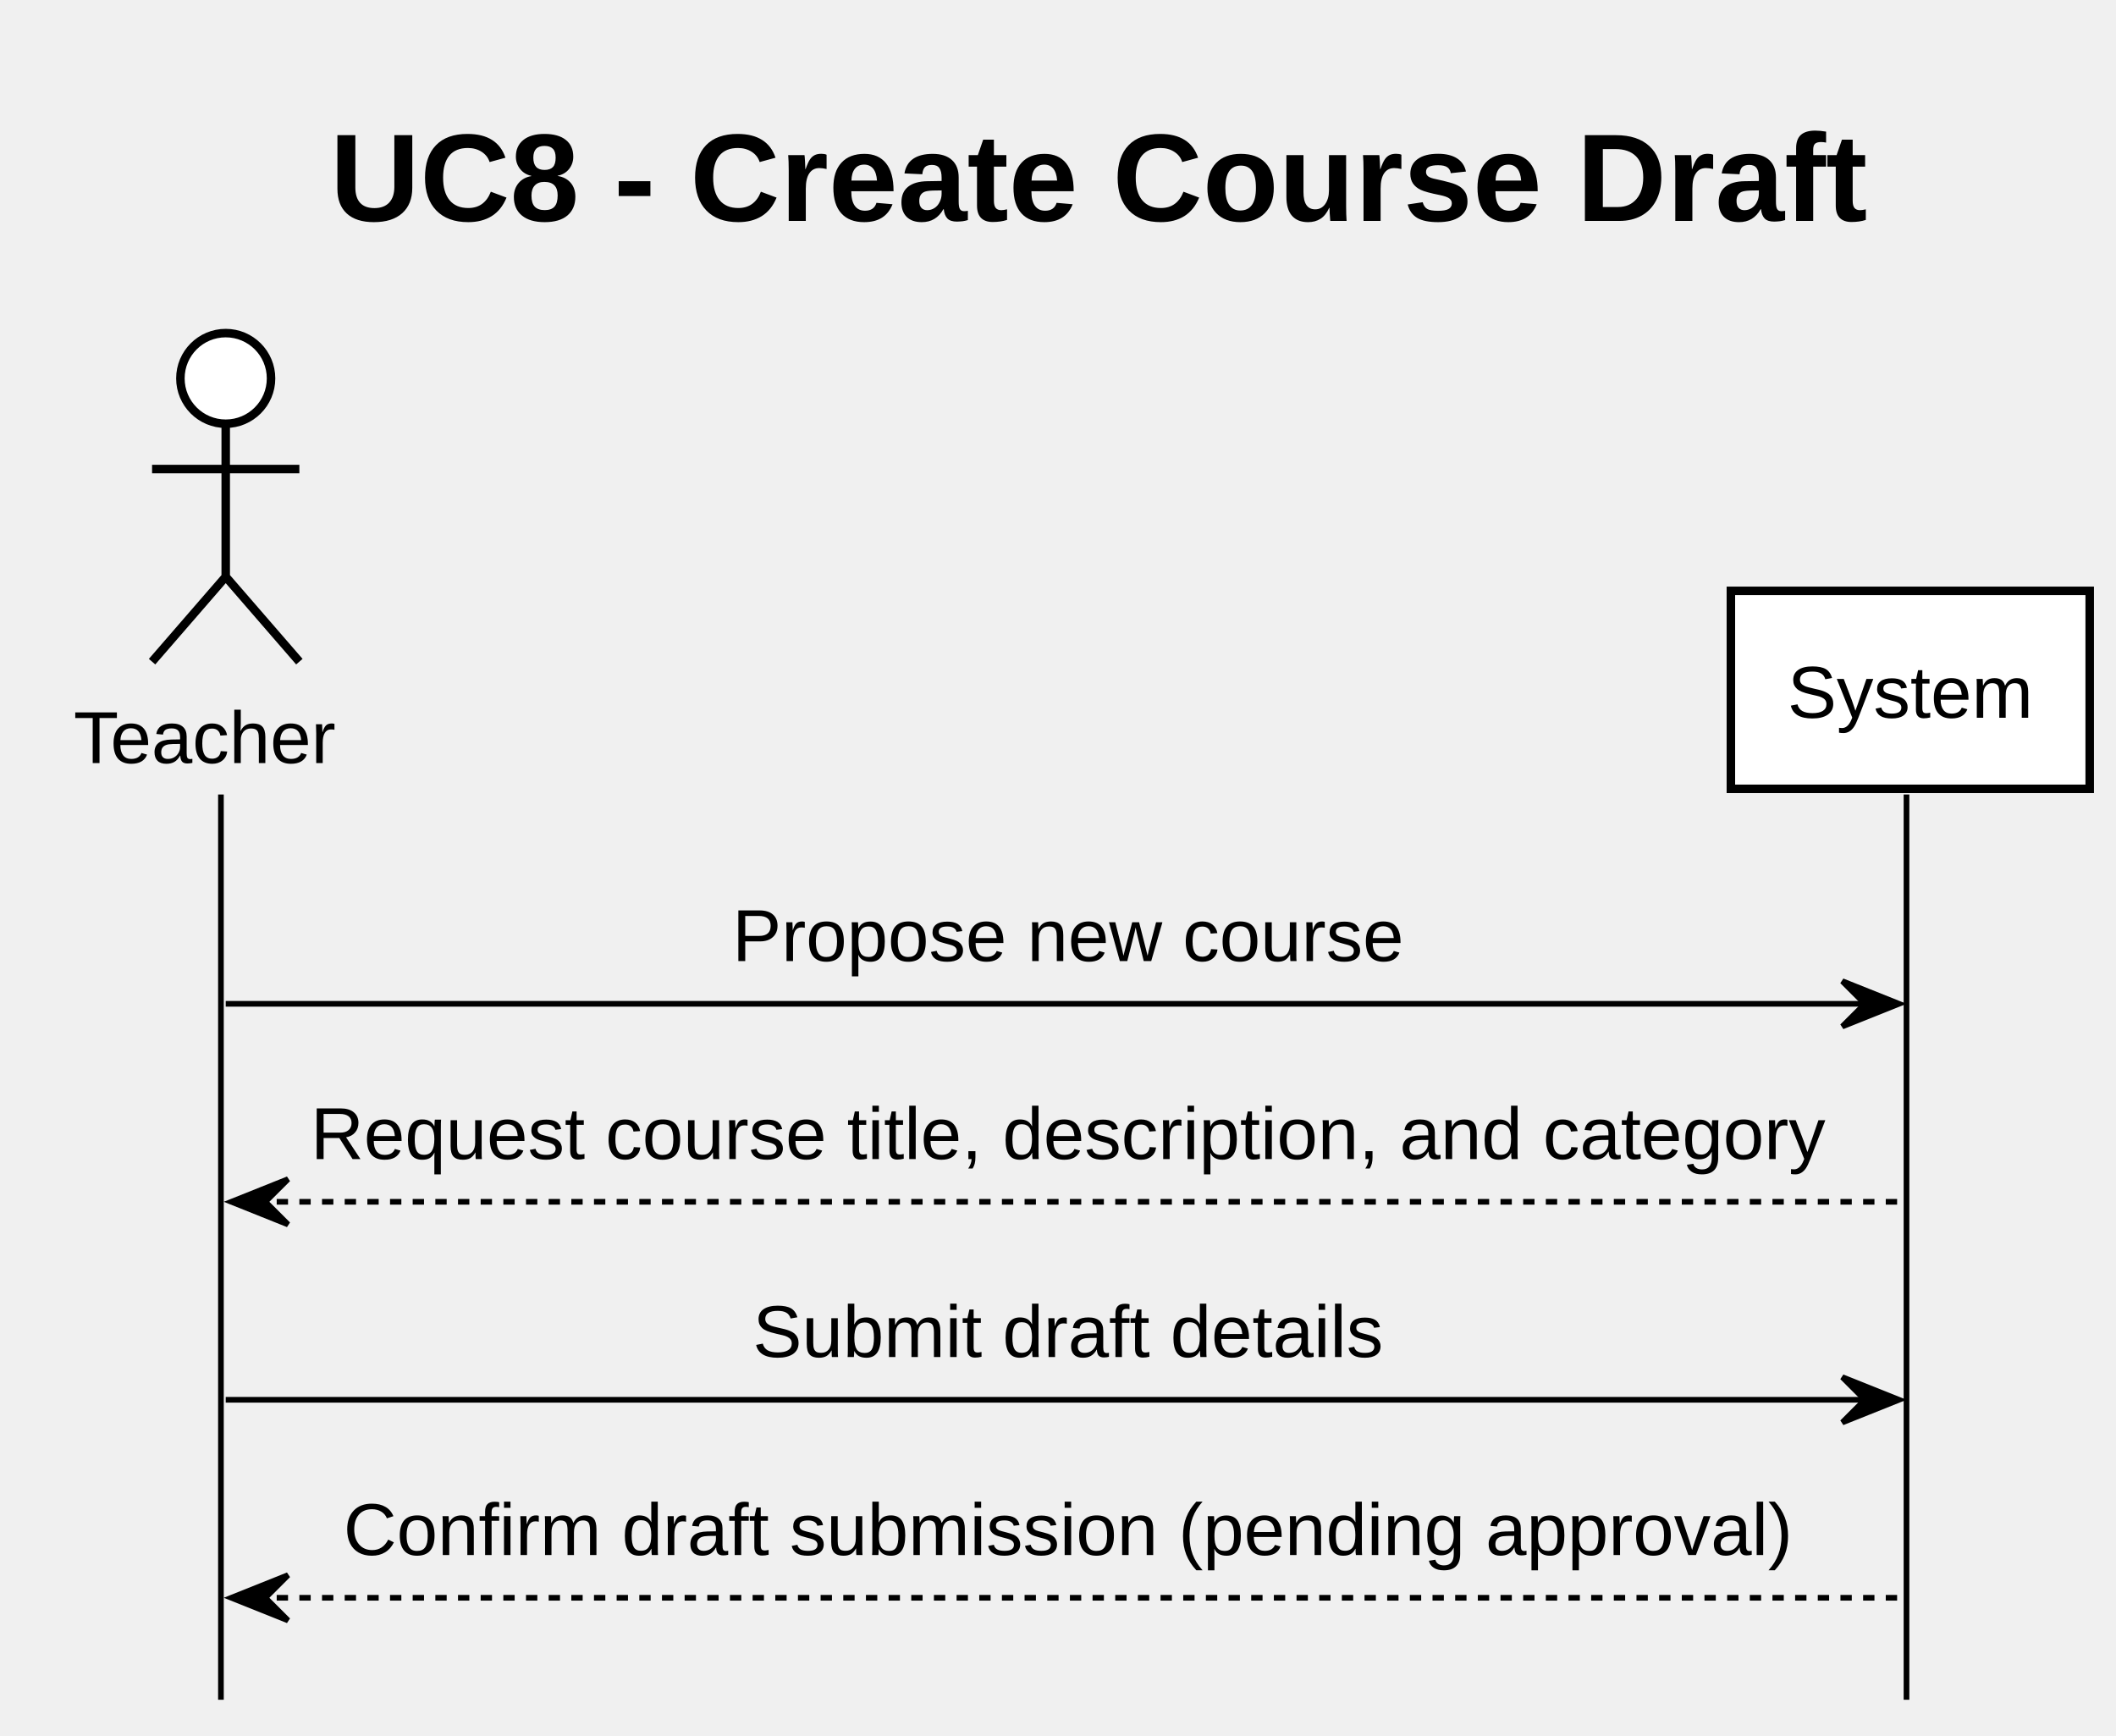
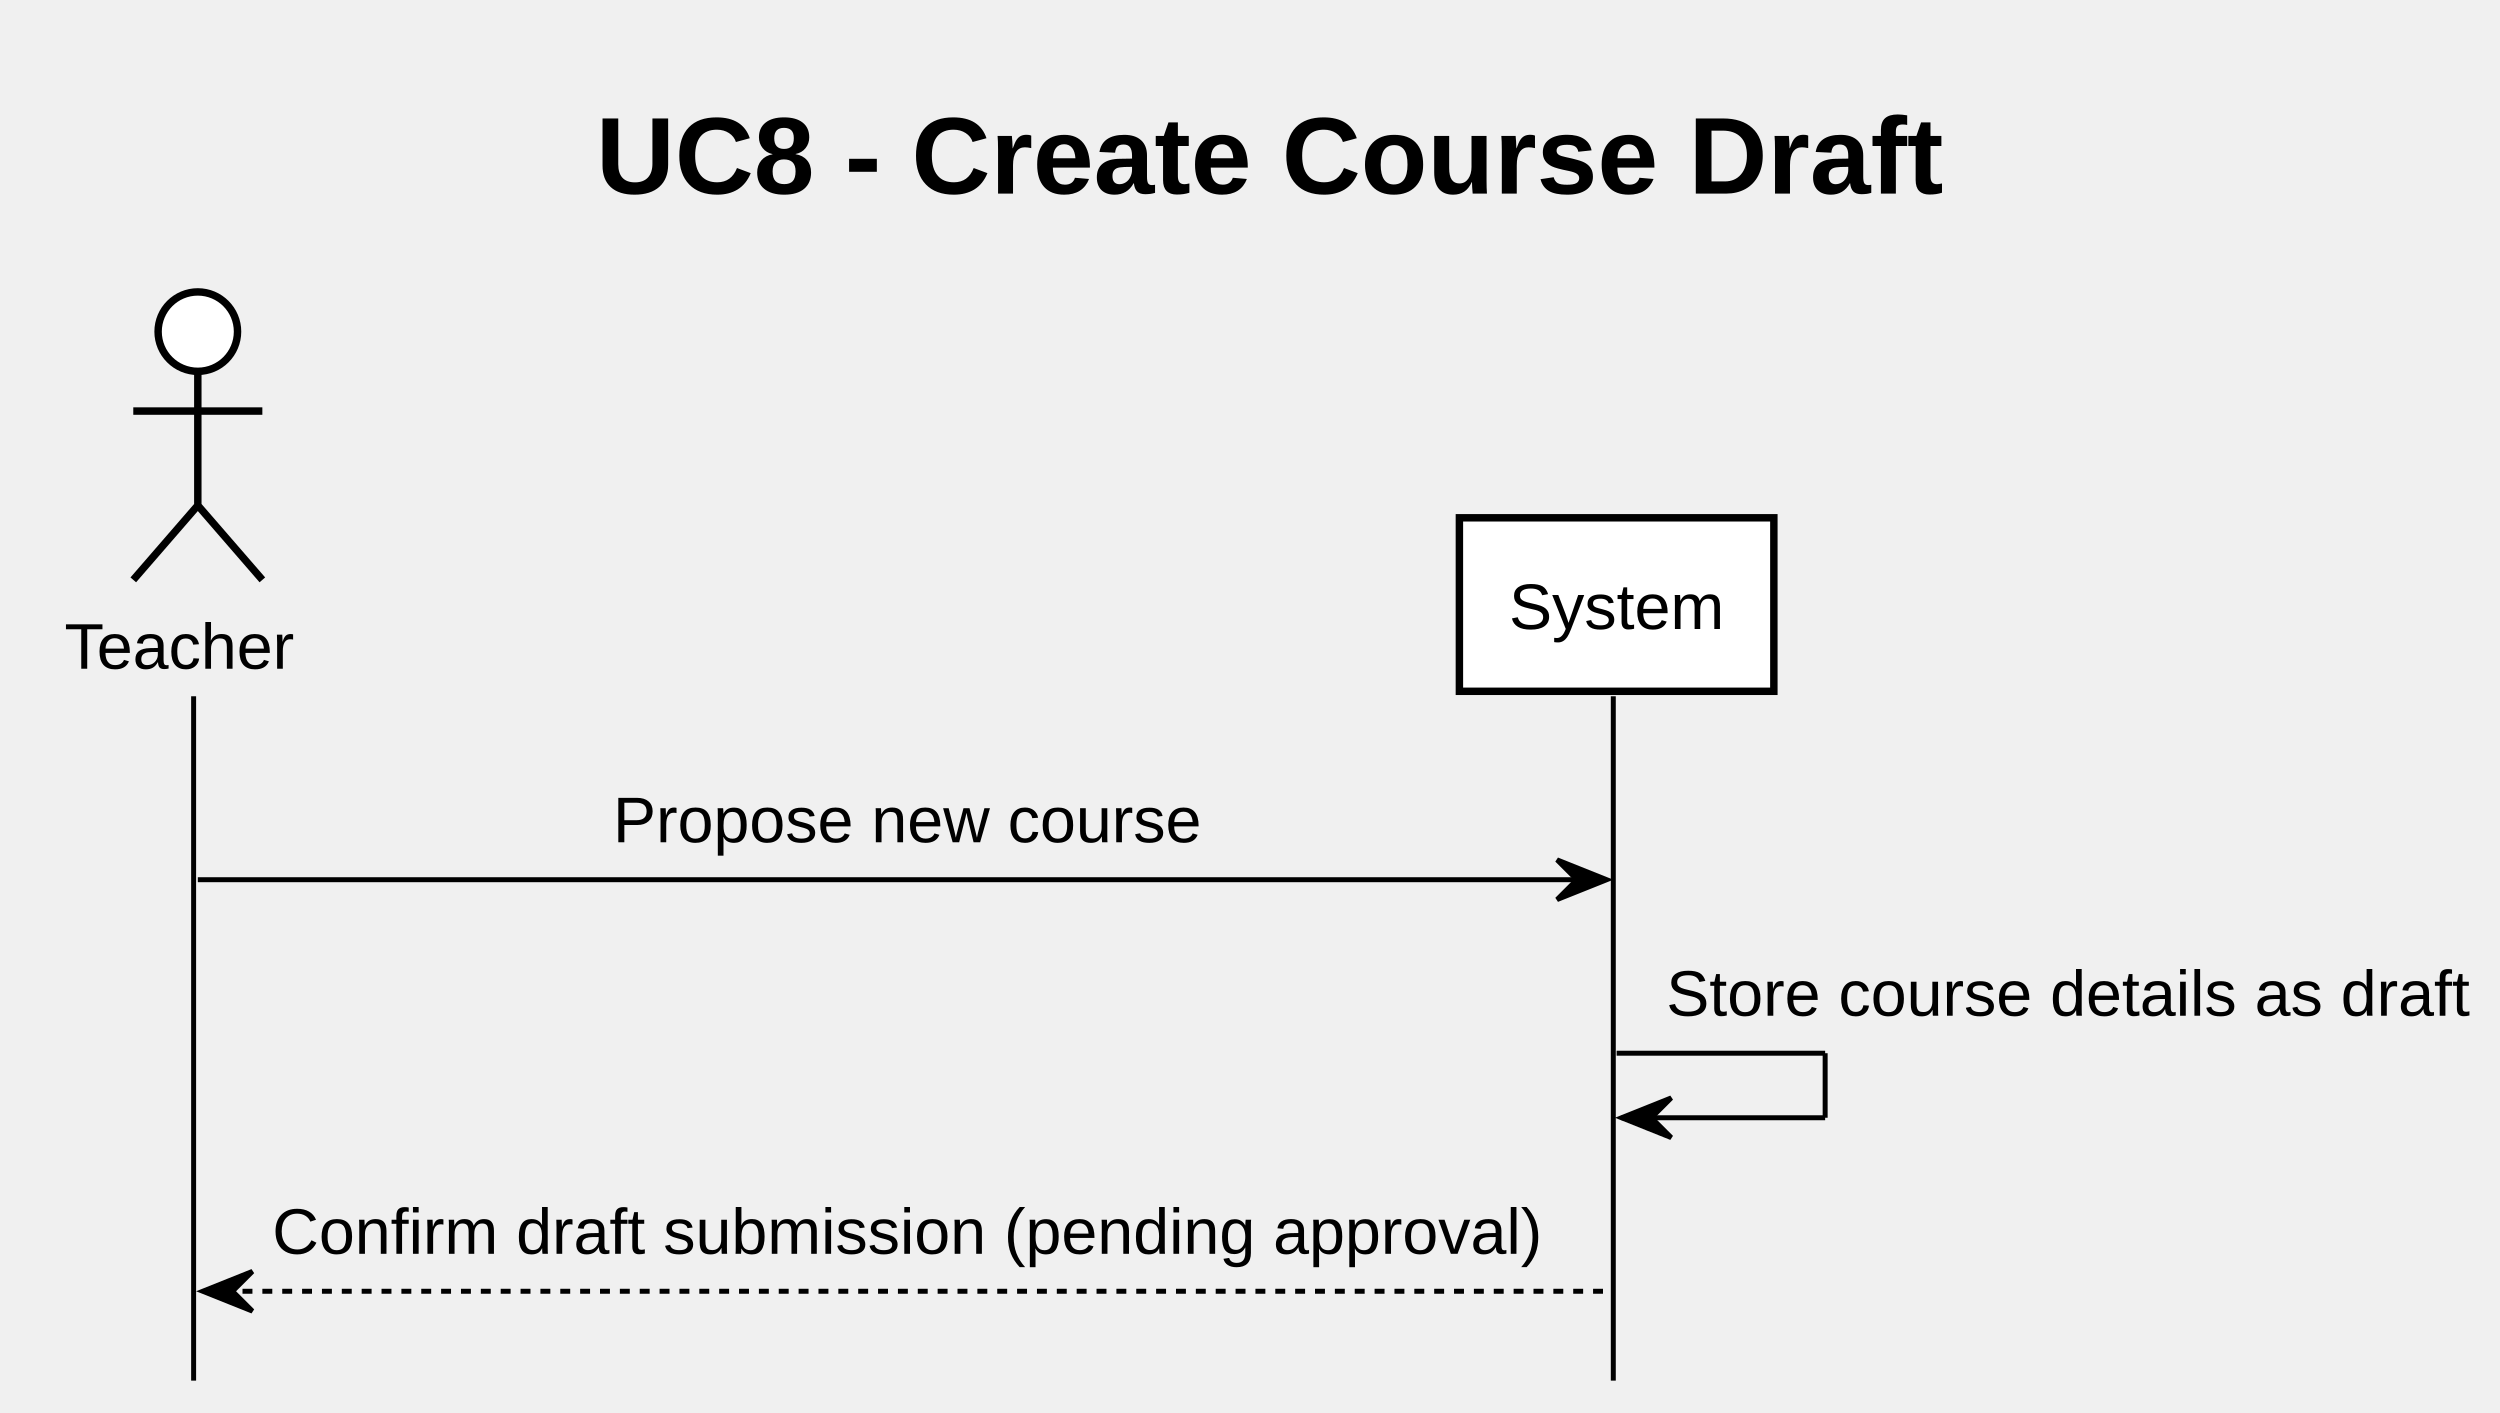
- <svg xmlns="http://www.w3.org/2000/svg" contentStyleType="text/css" data-diagram-type="SEQUENCE" height="351.771px" preserveAspectRatio="none" style="width:428px;height:351px;background:#FFFFFF;" version="1.1" viewBox="0 0 428 351" width="428.542px" zoomAndPan="magnify">
+ <svg xmlns="http://www.w3.org/2000/svg" contentStyleType="text/css" data-diagram-type="SEQUENCE" height="326.562px" preserveAspectRatio="none" style="width:577px;height:326px;background:#FFFFFF;" version="1.1" viewBox="0 0 577 326" width="577.5px" zoomAndPan="magnify">
  <defs />
  <g>
-     <text fill="#000000" font-family="Arial" font-size="25.208" font-weight="bold" lengthAdjust="spacing" textLength="310.981" x="66.736" y="44.682">UC8 - Create Course Draft</text>
+     <text fill="#000000" font-family="Arial" font-size="25.208" font-weight="bold" lengthAdjust="spacing" textLength="310.981" x="137.55" y="44.682">UC8 - Create Course Draft</text>
    <g>
-       <rect fill="#000000" fill-opacity="0" height="183.098" width="9.167" x="41.072" y="160.699" />
-       <line style="stroke:#000000;stroke-width:1.146;" x1="44.688" x2="44.688" y1="160.699" y2="343.798" />
+       <rect fill="#000000" fill-opacity="0" height="157.949" width="9.167" x="41.072" y="160.699" />
+       <line style="stroke:#000000;stroke-width:1.146;" x1="44.688" x2="44.688" y1="160.699" y2="318.648" />
    </g>
    <g>
-       <rect fill="#000000" fill-opacity="0" height="183.098" width="9.167" x="381.808" y="160.699" />
-       <line style="stroke:#000000;stroke-width:1.146;" x1="385.623" x2="385.623" y1="160.699" y2="343.798" />
+       <rect fill="#000000" fill-opacity="0" height="157.949" width="9.167" x="368.534" y="160.699" />
+       <line style="stroke:#000000;stroke-width:1.146;" x1="372.349" x2="372.349" y1="160.699" y2="318.648" />
    </g>
    <g class="participant participant-head" data-participant="Teacher">
      <text fill="#000000" font-family="Arial" font-size="14.896" lengthAdjust="spacing" textLength="54.645" x="14.896" y="154.349">Teacher</text>
      <ellipse cx="45.656" cy="76.539" fill="#FFFFFF" rx="9.167" ry="9.167" style="stroke:#000000;stroke-width:1.719;" />
      <path d="M45.656,85.706 L45.656,116.643 M30.76,94.873 L60.551,94.873 M45.656,116.643 L30.76,133.831 M45.656,116.643 L60.551,133.831" fill="none" style="stroke:#000000;stroke-width:1.719;" />
    </g>
    <g class="participant participant-head" data-participant="System">
-       <rect fill="#FFFFFF" height="40.045" style="stroke:#000000;stroke-width:1.719;" width="72.579" x="350.102" y="119.508" />
-       <text fill="#000000" font-family="Arial" font-size="14.896" lengthAdjust="spacing" textLength="49.663" x="361.56" y="145.182">System</text>
+       <rect fill="#FFFFFF" height="40.045" style="stroke:#000000;stroke-width:1.719;" width="72.579" x="336.828" y="119.508" />
+       <text fill="#000000" font-family="Arial" font-size="14.896" lengthAdjust="spacing" textLength="49.663" x="348.287" y="145.182">System</text>
    </g>
    <g class="message" data-participant-1="Teacher" data-participant-2="System">
-       <polygon fill="#000000" points="372.642,198.453,384.1,203.036,372.642,207.62,377.225,203.036" style="stroke:#000000;stroke-width:1.146;" />
-       <line style="stroke:#000000;stroke-width:1.146;" x1="45.656" x2="379.517" y1="203.036" y2="203.036" />
-       <text fill="#000000" font-family="Arial" font-size="14.896" lengthAdjust="spacing" textLength="135.794" x="148.127" y="194.394">Propose new course</text>
+       <polygon fill="#000000" points="359.368,198.453,370.826,203.036,359.368,207.62,363.951,203.036" style="stroke:#000000;stroke-width:1.146;" />
+       <line style="stroke:#000000;stroke-width:1.146;" x1="45.656" x2="366.243" y1="203.036" y2="203.036" />
+       <text fill="#000000" font-family="Arial" font-size="14.896" lengthAdjust="spacing" textLength="135.794" x="141.49" y="194.394">Propose new course</text>
+     </g>
+     <g class="message" data-participant-1="System" data-participant-2="System">
+       <line style="stroke:#000000;stroke-width:1.146;" x1="373.118" x2="421.243" y1="243.082" y2="243.082" />
+       <line style="stroke:#000000;stroke-width:1.146;" x1="421.243" x2="421.243" y1="243.082" y2="257.978" />
+       <line style="stroke:#000000;stroke-width:1.146;" x1="374.264" x2="421.243" y1="257.978" y2="257.978" />
+       <polygon fill="#000000" points="385.722,253.394,374.264,257.978,385.722,262.561,381.139,257.978" style="stroke:#000000;stroke-width:1.146;" />
+       <text fill="#000000" font-family="Arial" font-size="14.896" lengthAdjust="spacing" textLength="185.463" x="384.576" y="234.44">Store course details as draft</text>
    </g>
    <g class="message" data-participant-1="System" data-participant-2="Teacher">
-       <polygon fill="#000000" points="58.26,238.498,46.801,243.082,58.26,247.665,53.676,243.082" style="stroke:#000000;stroke-width:1.146;" />
-       <line style="stroke:#000000;stroke-width:1.146;stroke-dasharray:2.292,2.292;" x1="51.385" x2="385.246" y1="243.082" y2="243.082" />
-       <text fill="#000000" font-family="Arial" font-size="14.896" lengthAdjust="spacing" textLength="306.361" x="62.843" y="234.44">Request course title, description, and category</text>
-     </g>
-     <g class="message" data-participant-1="Teacher" data-participant-2="System">
-       <polygon fill="#000000" points="372.642,278.544,384.1,283.127,372.642,287.711,377.225,283.127" style="stroke:#000000;stroke-width:1.146;" />
-       <line style="stroke:#000000;stroke-width:1.146;" x1="45.656" x2="379.517" y1="283.127" y2="283.127" />
-       <text fill="#000000" font-family="Arial" font-size="14.896" lengthAdjust="spacing" textLength="127.502" x="152.273" y="274.485">Submit draft details</text>
-     </g>
-     <g class="message" data-participant-1="System" data-participant-2="Teacher">
-       <polygon fill="#000000" points="58.26,318.589,46.801,323.173,58.26,327.756,53.676,323.173" style="stroke:#000000;stroke-width:1.146;" />
-       <line style="stroke:#000000;stroke-width:1.146;stroke-dasharray:2.292,2.292;" x1="51.385" x2="385.246" y1="323.173" y2="323.173" />
-       <text fill="#000000" font-family="Arial" font-size="14.896" lengthAdjust="spacing" textLength="293.087" x="69.48" y="314.53">Confirm draft submission (pending approval)</text>
+       <polygon fill="#000000" points="58.26,293.44,46.801,298.023,58.26,302.606,53.676,298.023" style="stroke:#000000;stroke-width:1.146;" />
+       <line style="stroke:#000000;stroke-width:1.146;stroke-dasharray:2.292,2.292;" x1="51.385" x2="371.972" y1="298.023" y2="298.023" />
+       <text fill="#000000" font-family="Arial" font-size="14.896" lengthAdjust="spacing" textLength="293.087" x="62.843" y="289.381">Confirm draft submission (pending approval)</text>
    </g>
  </g>
</svg>
